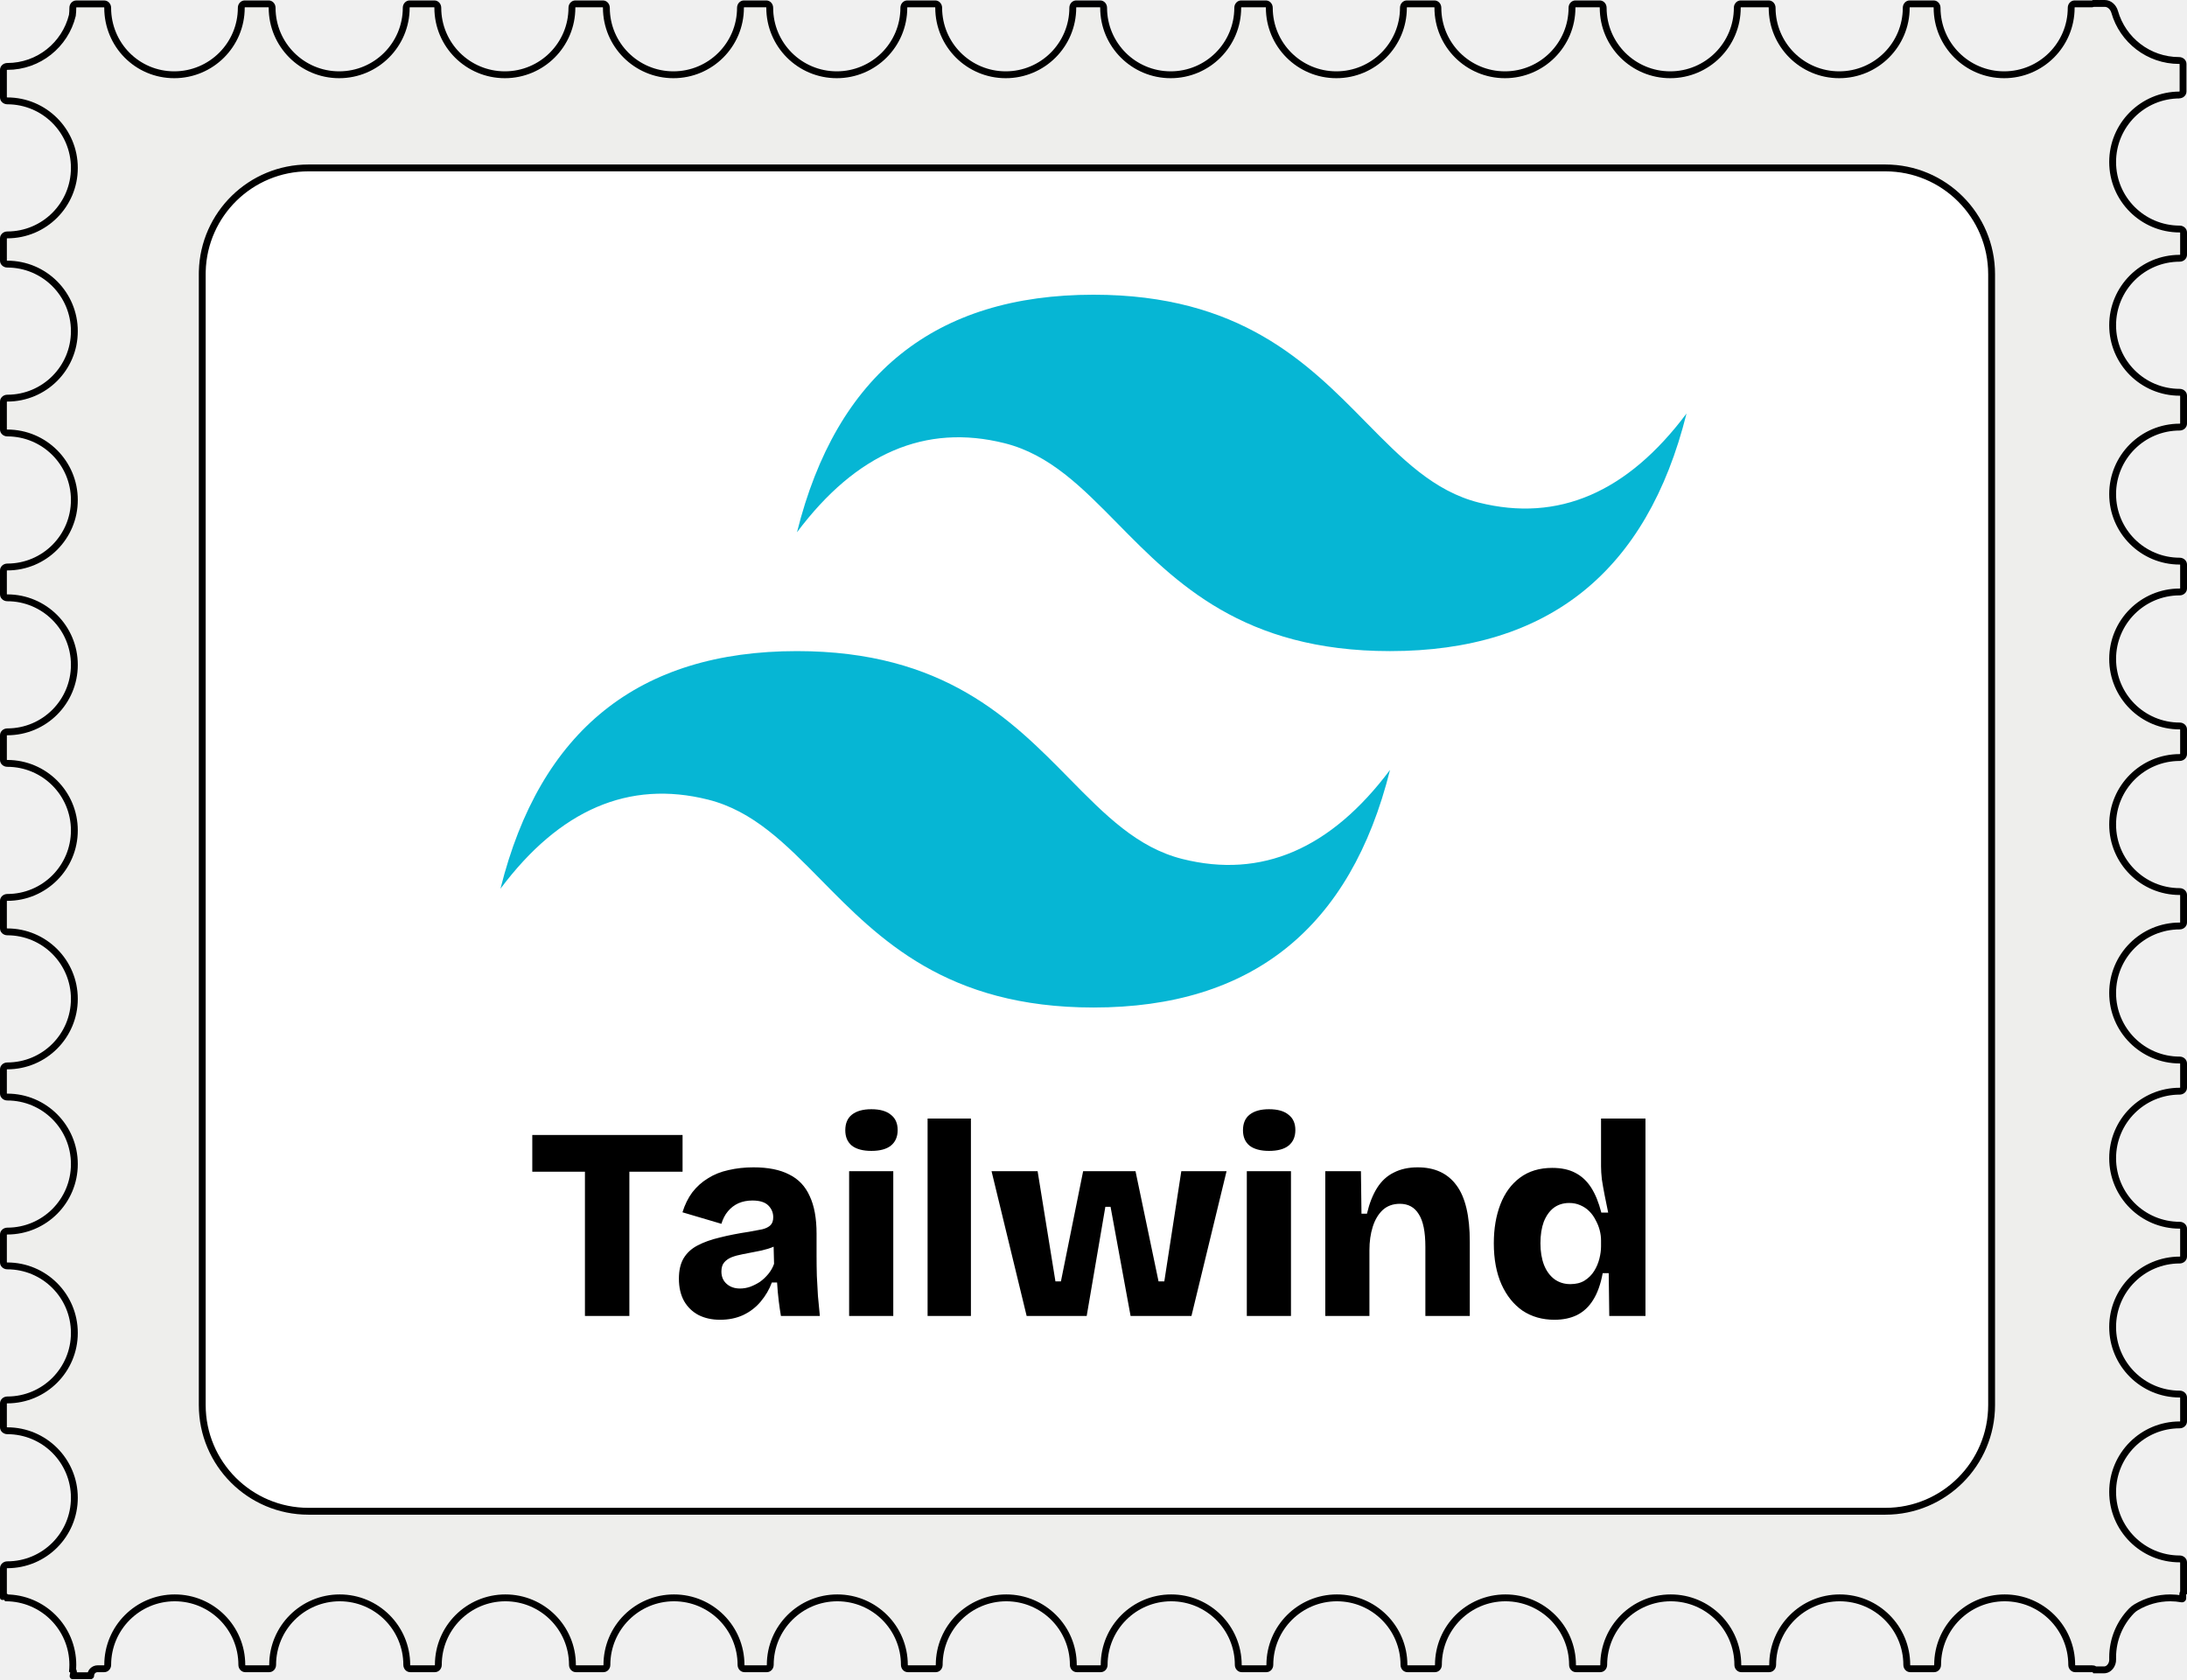
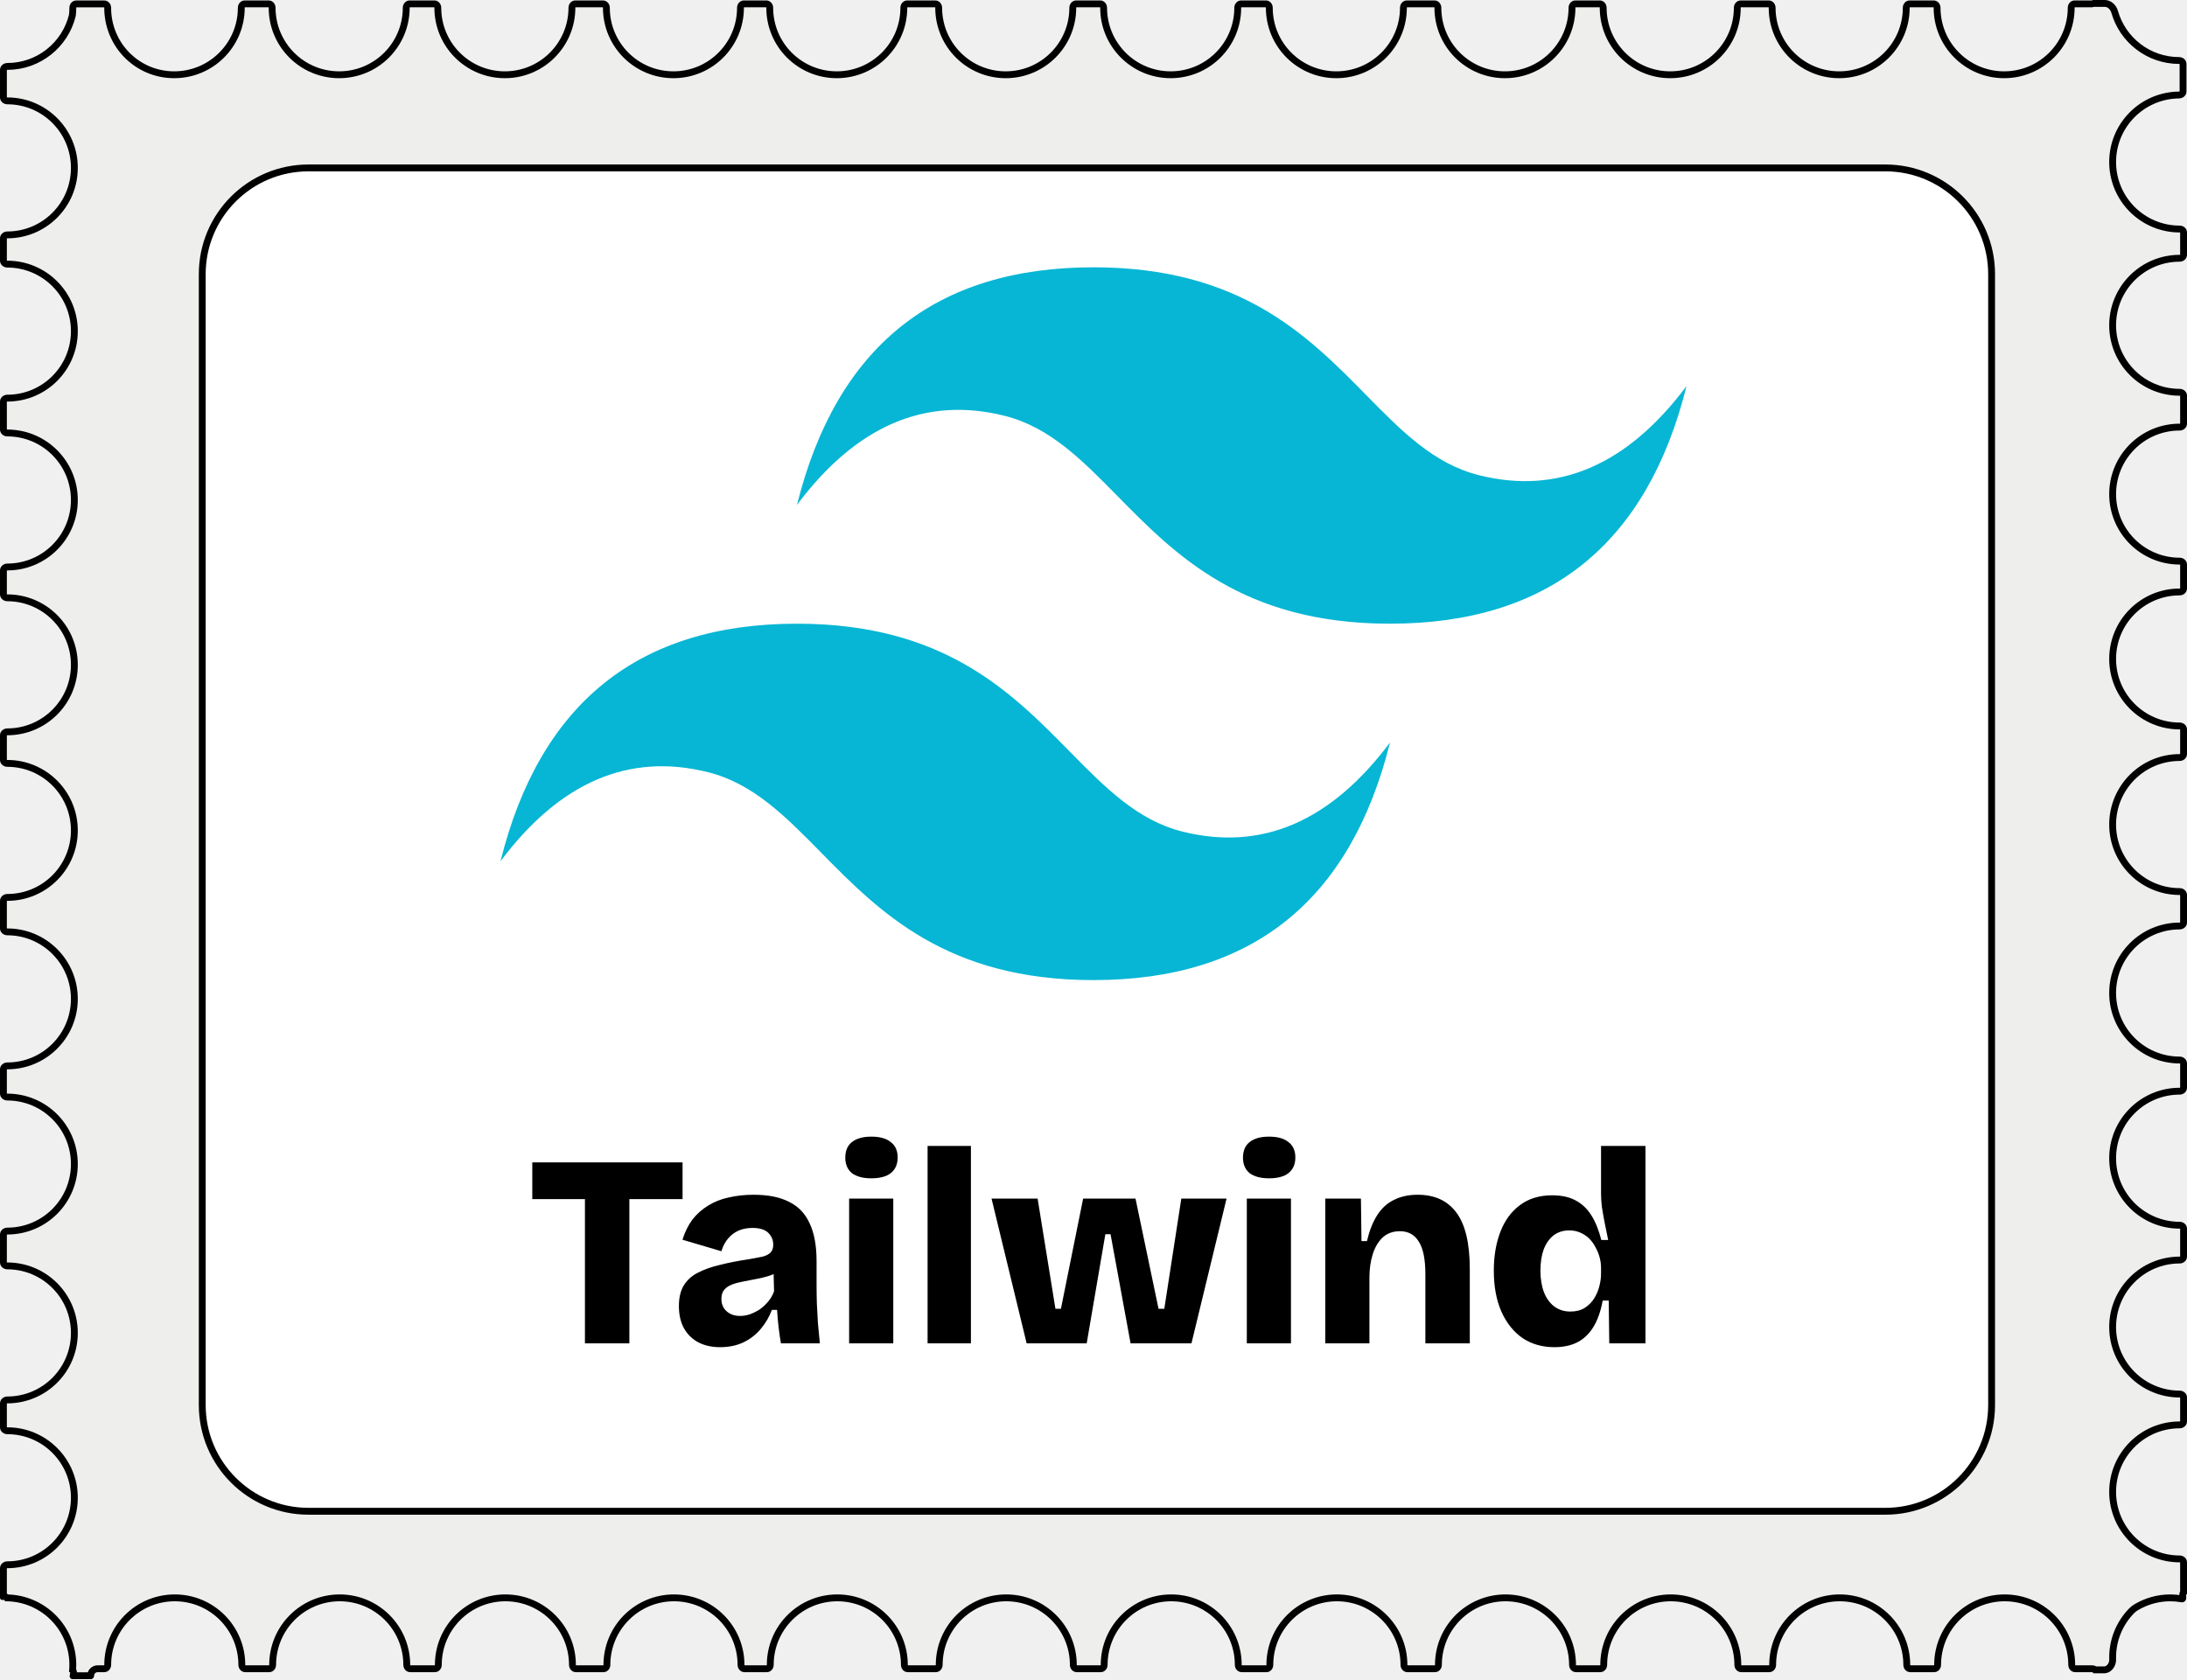
<svg xmlns="http://www.w3.org/2000/svg" width="319" height="245" viewBox="0 0 319 245" fill="none">
  <g clip-path="url(#clip0_57_4)">
    <mask id="mask0_57_4" style="mask-type:luminance" maskUnits="userSpaceOnUse" x="0" y="0" width="319" height="245">
      <path d="M317.857 14.353C318.427 14.353 318.923 13.919 318.923 13.348V9.332C318.923 8.762 318.427 8.328 317.857 8.328C313.612 8.328 310.035 5.479 308.929 1.593C308.676 0.706 307.922 0 306.999 0H305.234C305.216 0 305.201 0.014 305.201 0.032C305.201 0.05 305.187 0.064 305.169 0.064H302.612C302.041 0.064 301.608 0.56 301.608 1.13C301.608 6.252 297.455 10.408 292.327 10.408C287.199 10.408 283.046 6.257 283.046 1.13C283.046 0.56 282.612 0.064 282.043 0.064H278.552C277.982 0.064 277.548 0.56 277.548 1.13C277.548 6.252 273.396 10.408 268.268 10.408C263.14 10.408 258.987 6.257 258.987 1.13C258.987 0.56 258.553 0.064 257.983 0.064H253.908C253.338 0.064 252.905 0.56 252.905 1.13C252.905 6.252 248.752 10.408 243.624 10.408C238.496 10.408 234.343 6.257 234.343 1.13C234.343 0.56 233.909 0.064 233.339 0.064H229.797C229.227 0.064 228.794 0.56 228.794 1.13C228.794 6.252 224.641 10.408 219.513 10.408C214.385 10.408 210.232 6.257 210.232 1.13C210.232 0.56 209.798 0.064 209.228 0.064H205.209C204.639 0.064 204.206 0.56 204.206 1.13C204.206 6.252 200.053 10.408 194.925 10.408C189.797 10.408 185.644 6.257 185.644 1.13C185.644 0.56 185.21 0.064 184.64 0.064H181.042C180.472 0.064 180.039 0.56 180.039 1.13C180.039 6.252 175.886 10.408 170.758 10.408C165.63 10.408 161.477 6.257 161.477 1.13C161.477 0.56 161.043 0.064 160.474 0.064H156.983C156.413 0.064 155.979 0.56 155.979 1.13C155.979 6.252 151.827 10.408 146.699 10.408C141.57 10.408 137.418 6.257 137.418 1.13C137.418 0.56 136.984 0.064 136.414 0.064H132.339C131.769 0.064 131.335 0.56 131.335 1.13C131.335 6.252 127.183 10.408 122.055 10.408C116.927 10.408 112.774 6.257 112.774 1.13C112.774 0.56 112.34 0.064 111.77 0.064H108.512C107.942 0.064 107.508 0.56 107.508 1.13C107.508 6.252 103.356 10.408 98.228 10.408C93.099 10.408 88.947 6.257 88.947 1.13C88.947 0.56 88.513 0.064 87.943 0.064H83.924C83.354 0.064 82.92 0.56 82.92 1.13C82.92 6.252 78.768 10.408 73.639 10.408C68.511 10.408 64.359 6.257 64.359 1.13C64.359 0.56 63.925 0.064 63.355 0.064H59.757C59.187 0.064 58.753 0.56 58.753 1.13C58.753 6.252 54.601 10.408 49.473 10.408C44.344 10.408 40.192 6.257 40.192 1.13C40.192 0.56 39.758 0.064 39.188 0.064H35.698C35.128 0.064 34.694 0.56 34.694 1.13C34.694 6.252 30.542 10.408 25.413 10.408C20.285 10.408 16.206 6.261 16.206 1.134C16.206 0.565 15.772 0.069 15.202 0.069H11.127C10.557 0.069 10.123 0.564 10.123 1.134C10.123 1.495 10.102 1.818 10.063 2.153C9.061 6.192 5.416 9.192 1.066 9.192C0.496 9.192 0 9.626 0 10.196V14.212C0 14.783 0.496 15.216 1.066 15.216C6.19 15.216 10.347 19.367 10.347 24.494C10.347 29.62 6.194 33.772 1.066 33.772C0.496 33.772 0 34.206 0 34.776V38.032C0 38.602 0.496 39.036 1.066 39.036C6.19 39.036 10.347 43.187 10.347 48.313C10.347 53.44 6.194 57.591 1.066 57.591C0.496 57.591 0 58.025 0 58.595V62.667C0 63.238 0.496 63.672 1.066 63.672C6.19 63.672 10.347 67.823 10.347 72.949C10.347 78.076 6.194 82.227 1.066 82.227C0.496 82.227 0 82.661 0 83.231V86.719C0 87.289 0.496 87.723 1.066 87.723C6.19 87.723 10.347 91.874 10.347 97.001C10.347 102.127 6.194 106.278 1.066 106.278C0.496 106.278 0 106.712 0 107.282V110.878C0 111.448 0.496 111.882 1.066 111.882C6.19 111.882 10.347 116.033 10.347 121.159C10.347 126.286 6.194 130.437 1.066 130.437C0.496 130.437 0 130.871 0 131.441V135.457C0 136.028 0.496 136.462 1.066 136.462C6.19 136.462 10.347 140.613 10.347 145.739C10.347 150.866 6.194 155.017 1.066 155.017C0.496 155.017 0 155.451 0 156.021V159.56C0 160.131 0.496 160.565 1.066 160.565C6.19 160.565 10.347 164.716 10.347 169.842C10.347 174.969 6.194 179.12 1.066 179.12C0.496 179.12 0 179.554 0 180.124V184.196C0 184.766 0.496 185.2 1.066 185.2C6.19 185.2 10.347 189.351 10.347 194.478C10.347 199.604 6.194 203.756 1.066 203.756C0.496 203.756 0 204.19 0 204.76V208.248C0 208.818 0.496 209.252 1.066 209.252C6.19 209.252 10.347 213.403 10.347 218.529C10.347 223.656 6.194 227.807 1.066 227.807C0.496 227.807 0 228.241 0 228.811V233.119C0 233.309 0.165 233.456 0.354 233.442C0.427 233.436 0.5 233.432 0.572 233.428C0.633 233.425 0.683 233.474 0.683 233.535C0.683 233.594 0.732 233.641 0.791 233.636C0.808 233.635 0.825 233.634 0.843 233.634C5.966 233.634 10.123 237.785 10.123 242.912C10.123 243.24 10.102 243.565 10.069 243.883C10.064 243.933 10.103 243.977 10.154 243.977C10.206 243.977 10.245 244.023 10.237 244.075C10.217 244.206 10.195 244.335 10.17 244.464C10.117 244.737 10.321 245 10.599 245H13.214C13.496 245 13.726 244.771 13.726 244.489C13.726 244.206 13.954 243.977 14.237 243.977H15.206C15.776 243.977 16.21 243.482 16.21 242.912C16.21 237.789 20.363 233.634 25.491 233.634C30.619 233.634 34.772 237.785 34.772 242.912C34.772 243.481 35.205 243.977 35.775 243.977H39.266C39.836 243.977 40.269 243.482 40.269 242.912C40.269 237.789 44.422 233.634 49.55 233.634C54.678 233.634 58.831 237.785 58.831 242.912C58.831 243.481 59.265 243.977 59.834 243.977H63.432C64.003 243.977 64.436 243.482 64.436 242.912C64.436 237.789 68.589 233.634 73.717 233.634C78.845 233.634 82.998 237.785 82.998 242.912C82.998 243.481 83.431 243.977 84.001 243.977H88.02C88.591 243.977 89.024 243.482 89.024 242.912C89.024 237.789 93.177 233.634 98.305 233.634C103.433 233.634 107.586 237.785 107.586 242.912C107.586 243.481 108.02 243.977 108.589 243.977H111.848C112.418 243.977 112.851 243.482 112.851 242.912C112.851 237.789 117.004 233.634 122.132 233.634C127.26 233.634 131.413 237.785 131.413 242.912C131.413 243.481 131.847 243.977 132.417 243.977H136.492C137.062 243.977 137.495 243.482 137.495 242.912C137.495 237.789 141.648 233.634 146.776 233.634C151.904 233.634 156.057 237.785 156.057 242.912C156.057 243.481 156.491 243.977 157.061 243.977H160.551C161.121 243.977 161.555 243.482 161.555 242.912C161.555 237.789 165.707 233.634 170.835 233.634C175.964 233.634 180.116 237.785 180.116 242.912C180.116 243.481 180.55 243.977 181.12 243.977H184.718C185.288 243.977 185.722 243.482 185.722 242.912C185.722 237.789 189.874 233.634 195.002 233.634C200.13 233.634 204.283 237.785 204.283 242.912C204.283 243.481 204.717 243.977 205.287 243.977H209.306C209.876 243.977 210.31 243.482 210.31 242.912C210.31 237.789 214.462 233.634 219.59 233.634C224.719 233.634 228.871 237.785 228.871 242.912C228.871 243.481 229.305 243.977 229.875 243.977H233.417C233.987 243.977 234.421 243.482 234.421 242.912C234.421 237.789 238.573 233.634 243.701 233.634C248.829 233.634 252.982 237.785 252.982 242.912C252.982 243.481 253.416 243.977 253.986 243.977H258.061C258.631 243.977 259.064 243.482 259.064 242.912C259.064 237.789 263.217 233.634 268.345 233.634C273.473 233.634 277.626 237.785 277.626 242.912C277.626 243.481 278.06 243.977 278.63 243.977H282.12C282.69 243.977 283.124 243.482 283.124 242.912C283.124 237.789 287.276 233.634 292.404 233.634C297.533 233.634 301.685 237.785 301.685 242.912C301.685 243.481 302.119 243.977 302.689 243.977H305.197C305.242 243.977 305.279 244.014 305.279 244.059C305.279 244.104 305.315 244.141 305.36 244.141H306.885C307.934 244.141 308.69 243.145 308.657 242.097C308.655 242.008 308.653 241.918 308.653 241.829C308.653 239.326 309.647 237.063 311.257 235.395C311.432 235.215 311.629 235.059 311.845 234.931C313.229 234.111 314.841 233.634 316.567 233.634C317.108 233.634 317.635 233.685 318.15 233.777C318.523 233.843 318.88 233.567 318.88 233.188V232.664C318.88 232.633 318.905 232.607 318.936 232.611C318.97 232.616 319 232.59 319 232.556V227.956C319 227.386 318.504 226.952 317.934 226.952C312.81 226.952 308.653 222.801 308.653 217.674C308.653 212.548 312.806 208.397 317.934 208.397C318.504 208.397 319 207.962 319 207.392V203.905C319 203.334 318.504 202.9 317.934 202.9C312.81 202.9 308.653 198.749 308.653 193.623C308.653 188.496 312.806 184.345 317.934 184.345C318.504 184.345 319 183.911 319 183.341V179.269C319 178.698 318.504 178.265 317.934 178.265C312.81 178.265 308.653 174.114 308.653 168.987C308.653 163.86 312.806 159.709 317.934 159.709C318.504 159.709 319 159.275 319 158.705V155.166C319 154.596 318.504 154.162 317.934 154.162C312.81 154.162 308.653 150.011 308.653 144.884C308.653 139.758 312.806 135.606 317.934 135.606C318.504 135.606 319 135.172 319 134.602V130.586C319 130.016 318.504 129.582 317.934 129.582C312.81 129.582 308.653 125.431 308.653 120.304C308.653 115.178 312.806 111.026 317.934 111.026C318.504 111.026 319 110.592 319 110.022V106.427C319 105.857 318.504 105.423 317.934 105.423C312.81 105.423 308.653 101.272 308.653 96.145C308.653 91.019 312.806 86.868 317.934 86.868C318.504 86.868 319 86.434 319 85.864V82.376C319 81.805 318.504 81.372 317.934 81.372C312.81 81.372 308.653 77.221 308.653 72.094C308.653 66.967 312.806 62.816 317.934 62.816C318.504 62.816 319 62.382 319 61.812V57.74C319 57.17 318.504 56.736 317.934 56.736C312.81 56.736 308.653 52.585 308.653 47.458C308.653 42.332 312.806 38.181 317.934 38.181C318.504 38.181 319 37.746 319 37.176V33.921C319 33.35 318.504 32.916 317.934 32.916C312.81 32.916 308.653 28.765 308.653 23.639C308.653 18.512 312.806 14.361 317.934 14.361L317.857 14.353Z" fill="white" />
    </mask>
    <g mask="url(#mask0_57_4)">
      <path d="M317.857 14.353C318.427 14.353 318.923 13.919 318.923 13.348V9.332C318.923 8.762 318.427 8.328 317.857 8.328C313.612 8.328 310.035 5.479 308.929 1.593C308.676 0.706 307.922 0 306.999 0H305.234C305.216 0 305.201 0.014 305.201 0.032C305.201 0.05 305.187 0.064 305.169 0.064H302.612C302.041 0.064 301.608 0.56 301.608 1.13C301.608 6.252 297.455 10.408 292.327 10.408C287.199 10.408 283.046 6.257 283.046 1.13C283.046 0.56 282.612 0.064 282.043 0.064H278.552C277.982 0.064 277.548 0.56 277.548 1.13C277.548 6.252 273.396 10.408 268.268 10.408C263.14 10.408 258.987 6.257 258.987 1.13C258.987 0.56 258.553 0.064 257.983 0.064H253.908C253.338 0.064 252.905 0.56 252.905 1.13C252.905 6.252 248.752 10.408 243.624 10.408C238.496 10.408 234.343 6.257 234.343 1.13C234.343 0.56 233.909 0.064 233.339 0.064H229.797C229.227 0.064 228.794 0.56 228.794 1.13C228.794 6.252 224.641 10.408 219.513 10.408C214.385 10.408 210.232 6.257 210.232 1.13C210.232 0.56 209.798 0.064 209.228 0.064H205.209C204.639 0.064 204.206 0.56 204.206 1.13C204.206 6.252 200.053 10.408 194.925 10.408C189.797 10.408 185.644 6.257 185.644 1.13C185.644 0.56 185.21 0.064 184.64 0.064H181.042C180.472 0.064 180.039 0.56 180.039 1.13C180.039 6.252 175.886 10.408 170.758 10.408C165.63 10.408 161.477 6.257 161.477 1.13C161.477 0.56 161.043 0.064 160.474 0.064H156.983C156.413 0.064 155.979 0.56 155.979 1.13C155.979 6.252 151.827 10.408 146.699 10.408C141.57 10.408 137.418 6.257 137.418 1.13C137.418 0.56 136.984 0.064 136.414 0.064H132.339C131.769 0.064 131.335 0.56 131.335 1.13C131.335 6.252 127.183 10.408 122.055 10.408C116.927 10.408 112.774 6.257 112.774 1.13C112.774 0.56 112.34 0.064 111.77 0.064H108.512C107.942 0.064 107.508 0.56 107.508 1.13C107.508 6.252 103.356 10.408 98.228 10.408C93.099 10.408 88.947 6.257 88.947 1.13C88.947 0.56 88.513 0.064 87.943 0.064H83.924C83.354 0.064 82.92 0.56 82.92 1.13C82.92 6.252 78.768 10.408 73.639 10.408C68.511 10.408 64.359 6.257 64.359 1.13C64.359 0.56 63.925 0.064 63.355 0.064H59.757C59.187 0.064 58.753 0.56 58.753 1.13C58.753 6.252 54.601 10.408 49.473 10.408C44.344 10.408 40.192 6.257 40.192 1.13C40.192 0.56 39.758 0.064 39.188 0.064H35.698C35.128 0.064 34.694 0.56 34.694 1.13C34.694 6.252 30.542 10.408 25.413 10.408C20.285 10.408 16.206 6.261 16.206 1.134C16.206 0.565 15.772 0.069 15.202 0.069H11.127C10.557 0.069 10.123 0.564 10.123 1.134C10.123 1.495 10.102 1.818 10.063 2.153C9.061 6.192 5.416 9.192 1.066 9.192C0.496 9.192 0 9.626 0 10.196V14.212C0 14.783 0.496 15.216 1.066 15.216C6.19 15.216 10.347 19.367 10.347 24.494C10.347 29.62 6.194 33.772 1.066 33.772C0.496 33.772 0 34.206 0 34.776V38.032C0 38.602 0.496 39.036 1.066 39.036C6.19 39.036 10.347 43.187 10.347 48.313C10.347 53.44 6.194 57.591 1.066 57.591C0.496 57.591 0 58.025 0 58.595V62.667C0 63.238 0.496 63.672 1.066 63.672C6.19 63.672 10.347 67.823 10.347 72.949C10.347 78.076 6.194 82.227 1.066 82.227C0.496 82.227 0 82.661 0 83.231V86.719C0 87.289 0.496 87.723 1.066 87.723C6.19 87.723 10.347 91.874 10.347 97.001C10.347 102.127 6.194 106.278 1.066 106.278C0.496 106.278 0 106.712 0 107.282V110.878C0 111.448 0.496 111.882 1.066 111.882C6.19 111.882 10.347 116.033 10.347 121.159C10.347 126.286 6.194 130.437 1.066 130.437C0.496 130.437 0 130.871 0 131.441V135.457C0 136.028 0.496 136.462 1.066 136.462C6.19 136.462 10.347 140.613 10.347 145.739C10.347 150.866 6.194 155.017 1.066 155.017C0.496 155.017 0 155.451 0 156.021V159.56C0 160.131 0.496 160.565 1.066 160.565C6.19 160.565 10.347 164.716 10.347 169.842C10.347 174.969 6.194 179.12 1.066 179.12C0.496 179.12 0 179.554 0 180.124V184.196C0 184.766 0.496 185.2 1.066 185.2C6.19 185.2 10.347 189.351 10.347 194.478C10.347 199.604 6.194 203.756 1.066 203.756C0.496 203.756 0 204.19 0 204.76V208.248C0 208.818 0.496 209.252 1.066 209.252C6.19 209.252 10.347 213.403 10.347 218.529C10.347 223.656 6.194 227.807 1.066 227.807C0.496 227.807 0 228.241 0 228.811V233.119C0 233.309 0.165 233.456 0.354 233.442C0.427 233.436 0.5 233.432 0.572 233.428C0.633 233.425 0.683 233.474 0.683 233.535C0.683 233.594 0.732 233.641 0.791 233.636C0.808 233.635 0.825 233.634 0.843 233.634C5.966 233.634 10.123 237.785 10.123 242.912C10.123 243.24 10.102 243.565 10.069 243.883C10.064 243.933 10.103 243.977 10.154 243.977C10.206 243.977 10.245 244.023 10.237 244.075C10.217 244.206 10.195 244.335 10.17 244.464C10.117 244.737 10.321 245 10.599 245H13.214C13.496 245 13.726 244.771 13.726 244.489C13.726 244.206 13.954 243.977 14.237 243.977H15.206C15.776 243.977 16.21 243.482 16.21 242.912C16.21 237.789 20.363 233.634 25.491 233.634C30.619 233.634 34.772 237.785 34.772 242.912C34.772 243.481 35.205 243.977 35.775 243.977H39.266C39.836 243.977 40.269 243.482 40.269 242.912C40.269 237.789 44.422 233.634 49.55 233.634C54.678 233.634 58.831 237.785 58.831 242.912C58.831 243.481 59.265 243.977 59.834 243.977H63.432C64.003 243.977 64.436 243.482 64.436 242.912C64.436 237.789 68.589 233.634 73.717 233.634C78.845 233.634 82.998 237.785 82.998 242.912C82.998 243.481 83.431 243.977 84.001 243.977H88.02C88.591 243.977 89.024 243.482 89.024 242.912C89.024 237.789 93.177 233.634 98.305 233.634C103.433 233.634 107.586 237.785 107.586 242.912C107.586 243.481 108.02 243.977 108.589 243.977H111.848C112.418 243.977 112.851 243.482 112.851 242.912C112.851 237.789 117.004 233.634 122.132 233.634C127.26 233.634 131.413 237.785 131.413 242.912C131.413 243.481 131.847 243.977 132.417 243.977H136.492C137.062 243.977 137.495 243.482 137.495 242.912C137.495 237.789 141.648 233.634 146.776 233.634C151.904 233.634 156.057 237.785 156.057 242.912C156.057 243.481 156.491 243.977 157.061 243.977H160.551C161.121 243.977 161.555 243.482 161.555 242.912C161.555 237.789 165.707 233.634 170.835 233.634C175.964 233.634 180.116 237.785 180.116 242.912C180.116 243.481 180.55 243.977 181.12 243.977H184.718C185.288 243.977 185.722 243.482 185.722 242.912C185.722 237.789 189.874 233.634 195.002 233.634C200.13 233.634 204.283 237.785 204.283 242.912C204.283 243.481 204.717 243.977 205.287 243.977H209.306C209.876 243.977 210.31 243.482 210.31 242.912C210.31 237.789 214.462 233.634 219.59 233.634C224.719 233.634 228.871 237.785 228.871 242.912C228.871 243.481 229.305 243.977 229.875 243.977H233.417C233.987 243.977 234.421 243.482 234.421 242.912C234.421 237.789 238.573 233.634 243.701 233.634C248.829 233.634 252.982 237.785 252.982 242.912C252.982 243.481 253.416 243.977 253.986 243.977H258.061C258.631 243.977 259.064 243.482 259.064 242.912C259.064 237.789 263.217 233.634 268.345 233.634C273.473 233.634 277.626 237.785 277.626 242.912C277.626 243.481 278.06 243.977 278.63 243.977H282.12C282.69 243.977 283.124 243.482 283.124 242.912C283.124 237.789 287.276 233.634 292.404 233.634C297.533 233.634 301.685 237.785 301.685 242.912C301.685 243.481 302.119 243.977 302.689 243.977H305.197C305.242 243.977 305.279 244.014 305.279 244.059C305.279 244.104 305.315 244.141 305.36 244.141H306.885C307.934 244.141 308.69 243.145 308.657 242.097C308.655 242.008 308.653 241.918 308.653 241.829C308.653 239.326 309.647 237.063 311.257 235.395C311.432 235.215 311.629 235.059 311.845 234.931C313.229 234.111 314.841 233.634 316.567 233.634C317.108 233.634 317.635 233.685 318.15 233.777C318.523 233.843 318.88 233.567 318.88 233.188V232.664C318.88 232.633 318.905 232.607 318.936 232.611C318.97 232.616 319 232.59 319 232.556V227.956C319 227.386 318.504 226.952 317.934 226.952C312.81 226.952 308.653 222.801 308.653 217.674C308.653 212.548 312.806 208.397 317.934 208.397C318.504 208.397 319 207.962 319 207.392V203.905C319 203.334 318.504 202.9 317.934 202.9C312.81 202.9 308.653 198.749 308.653 193.623C308.653 188.496 312.806 184.345 317.934 184.345C318.504 184.345 319 183.911 319 183.341V179.269C319 178.698 318.504 178.265 317.934 178.265C312.81 178.265 308.653 174.114 308.653 168.987C308.653 163.86 312.806 159.709 317.934 159.709C318.504 159.709 319 159.275 319 158.705V155.166C319 154.596 318.504 154.162 317.934 154.162C312.81 154.162 308.653 150.011 308.653 144.884C308.653 139.758 312.806 135.606 317.934 135.606C318.504 135.606 319 135.172 319 134.602V130.586C319 130.016 318.504 129.582 317.934 129.582C312.81 129.582 308.653 125.431 308.653 120.304C308.653 115.178 312.806 111.026 317.934 111.026C318.504 111.026 319 110.592 319 110.022V106.427C319 105.857 318.504 105.423 317.934 105.423C312.81 105.423 308.653 101.272 308.653 96.145C308.653 91.019 312.806 86.868 317.934 86.868C318.504 86.868 319 86.434 319 85.864V82.376C319 81.805 318.504 81.372 317.934 81.372C312.81 81.372 308.653 77.221 308.653 72.094C308.653 66.967 312.806 62.816 317.934 62.816C318.504 62.816 319 62.382 319 61.812V57.74C319 57.17 318.504 56.736 317.934 56.736C312.81 56.736 308.653 52.585 308.653 47.458C308.653 42.332 312.806 38.181 317.934 38.181C318.504 38.181 319 37.746 319 37.176V33.921C319 33.35 318.504 32.916 317.934 32.916C312.81 32.916 308.653 28.765 308.653 23.639C308.653 18.512 312.806 14.361 317.934 14.361L317.857 14.353Z" fill="#EEEEEC" stroke="black" stroke-width="2" />
    </g>
-     <path d="M45 24.5H275C283.56 24.5 290.5 31.44 290.5 40V205C290.5 213.56 283.56 220.5 275 220.5H45C36.44 220.5 29.5 213.56 29.5 205V40L29.505 39.6C29.717 31.224 36.574 24.5 45 24.5Z" fill="white" stroke="black" />
-     <path d="M159.5 43C136.433 43 122.016 54.556 116.249 77.665C124.9 66.109 134.992 61.778 146.524 64.665C153.105 66.313 157.808 71.098 163.015 76.393C171.496 85.017 181.311 94.999 202.751 94.999C225.816 94.999 240.235 83.443 246 60.331C237.351 71.887 227.259 76.221 215.724 73.333C209.146 71.686 204.443 66.901 199.236 61.606C190.756 52.982 180.938 43 159.5 43ZM116.249 94.999C93.184 94.999 78.765 106.555 73 129.666C81.649 118.111 91.741 113.777 103.276 116.667C109.854 118.316 114.557 123.099 119.764 128.391C128.244 137.016 138.062 147 159.5 147C182.567 147 196.984 135.444 202.751 112.333C194.1 123.888 184.008 128.222 172.476 125.332C165.895 123.687 161.192 118.9 155.985 113.607C147.504 104.983 137.69 94.999 116.249 94.999Z" fill="#06B6D4" />
-     <path d="M85.32 192V165.6H91.8V192H85.32ZM77.64 170.96V165.6H99.56V170.96H77.64ZM105.026 192.56C103.853 192.56 102.813 192.333 101.906 191.88C100.999 191.4 100.293 190.72 99.786 189.84C99.279 188.933 99.026 187.84 99.026 186.56C99.026 185.36 99.253 184.373 99.706 183.6C100.186 182.8 100.866 182.173 101.746 181.72C102.653 181.24 103.733 180.853 104.986 180.56C106.239 180.24 107.666 179.96 109.266 179.72C110.039 179.587 110.679 179.467 111.186 179.36C111.719 179.227 112.119 179.027 112.386 178.76C112.653 178.493 112.786 178.107 112.786 177.6C112.786 176.933 112.546 176.36 112.066 175.88C111.586 175.4 110.813 175.16 109.746 175.16C108.999 175.16 108.319 175.293 107.706 175.56C107.119 175.827 106.613 176.213 106.186 176.72C105.759 177.227 105.439 177.84 105.226 178.56L99.546 176.88C99.893 175.76 100.373 174.787 100.986 173.96C101.626 173.133 102.386 172.453 103.266 171.92C104.146 171.36 105.146 170.96 106.266 170.72C107.413 170.453 108.626 170.32 109.906 170.32C112.039 170.32 113.773 170.667 115.106 171.36C116.466 172.027 117.466 173.08 118.106 174.52C118.773 175.933 119.106 177.76 119.106 180V183.24C119.106 184.2 119.119 185.173 119.146 186.16C119.199 187.12 119.253 188.093 119.306 189.08C119.386 190.04 119.479 191.013 119.586 192H113.906C113.799 191.387 113.693 190.653 113.586 189.8C113.479 188.92 113.399 188.027 113.346 187.12H112.586C112.213 188.133 111.666 189.067 110.946 189.92C110.253 190.747 109.399 191.4 108.386 191.88C107.399 192.333 106.279 192.56 105.026 192.56ZM107.946 188C108.426 188 108.906 187.92 109.386 187.76C109.893 187.573 110.373 187.333 110.826 187.04C111.279 186.72 111.693 186.333 112.066 185.88C112.439 185.427 112.719 184.933 112.906 184.4L112.826 181.24L113.706 181.44C113.199 181.76 112.639 182.013 112.026 182.2C111.413 182.387 110.786 182.533 110.146 182.64C109.533 182.747 108.919 182.867 108.306 183C107.719 183.107 107.186 183.253 106.706 183.44C106.253 183.627 105.893 183.88 105.626 184.2C105.359 184.52 105.226 184.96 105.226 185.52C105.226 186.267 105.479 186.867 105.986 187.32C106.493 187.773 107.146 188 107.946 188ZM123.855 192V170.88H130.295V192H123.855ZM127.095 167.92C125.868 167.92 124.922 167.667 124.255 167.16C123.615 166.627 123.295 165.88 123.295 164.92C123.295 163.907 123.615 163.147 124.255 162.64C124.922 162.107 125.868 161.84 127.095 161.84C128.348 161.84 129.295 162.107 129.935 162.64C130.602 163.147 130.935 163.893 130.935 164.88C130.935 165.867 130.602 166.627 129.935 167.16C129.295 167.667 128.348 167.92 127.095 167.92ZM135.3 192V163.2H141.62V192H135.3ZM149.748 192L144.628 170.88H151.348L153.948 186.96H154.748L157.988 170.88H165.628L168.988 186.96H169.828L172.308 170.88H178.908L173.788 192H164.908L161.988 176.08H161.228L158.508 192H149.748ZM181.863 192V170.88H188.303V192H181.863ZM185.103 167.92C183.876 167.92 182.929 167.667 182.263 167.16C181.623 166.627 181.303 165.88 181.303 164.92C181.303 163.907 181.623 163.147 182.263 162.64C182.929 162.107 183.876 161.84 185.103 161.84C186.356 161.84 187.303 162.107 187.943 162.64C188.609 163.147 188.943 163.893 188.943 164.88C188.943 165.867 188.609 166.627 187.943 167.16C187.303 167.667 186.356 167.92 185.103 167.92ZM193.308 192V179.28V170.88H198.508L198.588 177.08H199.388C199.735 175.587 200.228 174.333 200.868 173.32C201.508 172.307 202.321 171.56 203.308 171.08C204.295 170.573 205.455 170.32 206.788 170.32C209.268 170.32 211.148 171.187 212.428 172.92C213.735 174.653 214.388 177.413 214.388 181.2V192H207.908V181.92C207.908 179.733 207.588 178.147 206.948 177.16C206.335 176.147 205.415 175.64 204.188 175.64C203.175 175.64 202.335 175.947 201.668 176.56C201.028 177.173 200.548 177.987 200.228 179C199.908 180.013 199.748 181.147 199.748 182.4V192H193.308ZM226.731 192.56C224.971 192.56 223.425 192.12 222.091 191.24C220.785 190.333 219.758 189.053 219.011 187.4C218.265 185.72 217.891 183.72 217.891 181.4C217.891 179.267 218.211 177.373 218.851 175.72C219.491 174.067 220.438 172.773 221.691 171.84C222.971 170.88 224.545 170.4 226.411 170.4C227.745 170.4 228.865 170.64 229.771 171.12C230.705 171.6 231.478 172.32 232.091 173.28C232.705 174.24 233.198 175.453 233.571 176.92H234.571C234.385 176.013 234.211 175.16 234.051 174.36C233.891 173.533 233.758 172.773 233.651 172.08C233.571 171.36 233.531 170.733 233.531 170.2V163.2H240.011V181.68V192H234.731L234.651 185.76H233.771C233.478 187.36 233.011 188.667 232.371 189.68C231.758 190.667 230.971 191.4 230.011 191.88C229.078 192.333 227.985 192.56 226.731 192.56ZM229.051 187.36C229.878 187.36 230.571 187.187 231.131 186.84C231.718 186.467 232.185 186 232.531 185.44C232.878 184.88 233.131 184.28 233.291 183.64C233.451 183 233.531 182.4 233.531 181.84V181C233.531 180.493 233.465 179.987 233.331 179.48C233.198 178.973 232.998 178.48 232.731 178C232.491 177.52 232.185 177.093 231.811 176.72C231.438 176.347 230.998 176.053 230.491 175.84C230.011 175.627 229.478 175.52 228.891 175.52C228.011 175.52 227.251 175.76 226.611 176.24C225.998 176.72 225.518 177.4 225.171 178.28C224.851 179.16 224.691 180.2 224.691 181.4C224.691 182.6 224.865 183.653 225.211 184.56C225.558 185.44 226.065 186.133 226.731 186.64C227.398 187.12 228.171 187.36 229.051 187.36Z" fill="black" />
+     <path d="M45 24.5H275C283.56 24.5 290.5 31.44 290.5 40V205C290.5 213.56 283.56 220.5 275 220.5H45C36.44 220.5 29.5 213.56 29.5 205V40C29.5 31.44 36.44 24.5 45 24.5Z" fill="white" stroke="black" />
+     <path d="M159.5 39C136.433 39 122.016 50.556 116.249 73.665C124.9 62.109 134.992 57.778 146.524 60.666C153.105 62.313 157.808 67.098 163.015 72.393C171.496 81.017 181.311 90.999 202.751 90.999C225.816 90.999 240.235 79.443 246 56.331C237.351 67.887 227.259 72.221 215.724 69.333C209.146 67.686 204.443 62.901 199.236 57.606C190.756 48.982 180.938 39 159.5 39ZM116.249 90.999C93.184 90.999 78.765 102.555 73 125.666C81.649 114.111 91.741 109.777 103.276 112.667C109.854 114.316 114.557 119.099 119.764 124.391C128.244 133.016 138.062 143 159.5 143C182.567 143 196.984 131.444 202.751 108.333C194.1 119.888 184.008 124.222 172.476 121.332C165.895 119.687 161.192 114.9 155.985 109.607C147.504 100.983 137.69 90.999 116.249 90.999Z" fill="#06B6D4" />
+     <path d="M85.32 196V169.6H91.8V196H85.32ZM77.64 174.96V169.6H99.56V174.96H77.64ZM105.026 196.56C103.853 196.56 102.813 196.333 101.906 195.88C100.999 195.4 100.293 194.72 99.786 193.84C99.279 192.933 99.026 191.84 99.026 190.56C99.026 189.36 99.253 188.373 99.706 187.6C100.186 186.8 100.866 186.173 101.746 185.72C102.653 185.24 103.733 184.853 104.986 184.56C106.239 184.24 107.666 183.96 109.266 183.72C110.039 183.587 110.679 183.467 111.186 183.36C111.719 183.227 112.119 183.027 112.386 182.76C112.653 182.493 112.786 182.107 112.786 181.6C112.786 180.933 112.546 180.36 112.066 179.88C111.586 179.4 110.813 179.16 109.746 179.16C108.999 179.16 108.319 179.293 107.706 179.56C107.119 179.827 106.613 180.213 106.186 180.72C105.759 181.227 105.439 181.84 105.226 182.56L99.546 180.88C99.893 179.76 100.373 178.787 100.986 177.96C101.626 177.133 102.386 176.453 103.266 175.92C104.146 175.36 105.146 174.96 106.266 174.72C107.413 174.453 108.626 174.32 109.906 174.32C112.039 174.32 113.773 174.667 115.106 175.36C116.466 176.027 117.466 177.08 118.106 178.52C118.773 179.933 119.106 181.76 119.106 184V187.24C119.106 188.2 119.119 189.173 119.146 190.16C119.199 191.12 119.253 192.093 119.306 193.08C119.386 194.04 119.479 195.013 119.586 196H113.906C113.799 195.387 113.693 194.653 113.586 193.8C113.479 192.92 113.399 192.027 113.346 191.12H112.586C112.213 192.133 111.666 193.067 110.946 193.92C110.253 194.747 109.399 195.4 108.386 195.88C107.399 196.333 106.279 196.56 105.026 196.56ZM107.946 192C108.426 192 108.906 191.92 109.386 191.76C109.893 191.573 110.373 191.333 110.826 191.04C111.279 190.72 111.693 190.333 112.066 189.88C112.439 189.427 112.719 188.933 112.906 188.4L112.826 185.24L113.706 185.44C113.199 185.76 112.639 186.013 112.026 186.2C111.413 186.387 110.786 186.533 110.146 186.64C109.533 186.747 108.919 186.867 108.306 187C107.719 187.107 107.186 187.253 106.706 187.44C106.253 187.627 105.893 187.88 105.626 188.2C105.359 188.52 105.226 188.96 105.226 189.52C105.226 190.267 105.479 190.867 105.986 191.32C106.493 191.773 107.146 192 107.946 192ZM123.855 196V174.88H130.295V196H123.855ZM127.095 171.92C125.868 171.92 124.922 171.667 124.255 171.16C123.615 170.627 123.295 169.88 123.295 168.92C123.295 167.907 123.615 167.147 124.255 166.64C124.922 166.107 125.868 165.84 127.095 165.84C128.348 165.84 129.295 166.107 129.935 166.64C130.602 167.147 130.935 167.893 130.935 168.88C130.935 169.867 130.602 170.627 129.935 171.16C129.295 171.667 128.348 171.92 127.095 171.92ZM135.3 196V167.2H141.62V196H135.3ZM149.748 196L144.628 174.88H151.348L153.948 190.96H154.748L157.988 174.88H165.628L168.988 190.96H169.828L172.308 174.88H178.908L173.788 196H164.908L161.988 180.08H161.228L158.508 196H149.748ZM181.863 196V174.88H188.303V196H181.863ZM185.103 171.92C183.876 171.92 182.929 171.667 182.263 171.16C181.623 170.627 181.303 169.88 181.303 168.92C181.303 167.907 181.623 167.147 182.263 166.64C182.929 166.107 183.876 165.84 185.103 165.84C186.356 165.84 187.303 166.107 187.943 166.64C188.609 167.147 188.943 167.893 188.943 168.88C188.943 169.867 188.609 170.627 187.943 171.16C187.303 171.667 186.356 171.92 185.103 171.92ZM193.308 196V183.28V174.88H198.508L198.588 181.08H199.388C199.735 179.587 200.228 178.333 200.868 177.32C201.508 176.307 202.321 175.56 203.308 175.08C204.295 174.573 205.455 174.32 206.788 174.32C209.268 174.32 211.148 175.187 212.428 176.92C213.735 178.653 214.388 181.413 214.388 185.2V196H207.908V185.92C207.908 183.733 207.588 182.147 206.948 181.16C206.335 180.147 205.415 179.64 204.188 179.64C203.175 179.64 202.335 179.947 201.668 180.56C201.028 181.173 200.548 181.987 200.228 183C199.908 184.013 199.748 185.147 199.748 186.4V196H193.308ZM226.731 196.56C224.971 196.56 223.425 196.12 222.091 195.24C220.785 194.333 219.758 193.053 219.011 191.4C218.265 189.72 217.891 187.72 217.891 185.4C217.891 183.267 218.211 181.373 218.851 179.72C219.491 178.067 220.438 176.773 221.691 175.84C222.971 174.88 224.545 174.4 226.411 174.4C227.745 174.4 228.865 174.64 229.771 175.12C230.705 175.6 231.478 176.32 232.091 177.28C232.705 178.24 233.198 179.453 233.571 180.92H234.571C234.385 180.013 234.211 179.16 234.051 178.36C233.891 177.533 233.758 176.773 233.651 176.08C233.571 175.36 233.531 174.733 233.531 174.2V167.2H240.011V185.68V196H234.731L234.651 189.76H233.771C233.478 191.36 233.011 192.667 232.371 193.68C231.758 194.667 230.971 195.4 230.011 195.88C229.078 196.333 227.985 196.56 226.731 196.56ZM229.051 191.36C229.878 191.36 230.571 191.187 231.131 190.84C231.718 190.467 232.185 190 232.531 189.44C232.878 188.88 233.131 188.28 233.291 187.64C233.451 187 233.531 186.4 233.531 185.84V185C233.531 184.493 233.465 183.987 233.331 183.48C233.198 182.973 232.998 182.48 232.731 182C232.491 181.52 232.185 181.093 231.811 180.72C231.438 180.347 230.998 180.053 230.491 179.84C230.011 179.627 229.478 179.52 228.891 179.52C228.011 179.52 227.251 179.76 226.611 180.24C225.998 180.72 225.518 181.4 225.171 182.28C224.851 183.16 224.691 184.2 224.691 185.4C224.691 186.6 224.865 187.653 225.211 188.56C225.558 189.44 226.065 190.133 226.731 190.64C227.398 191.12 228.171 191.36 229.051 191.36Z" fill="black" />
  </g>
  <defs>
    <clipPath id="clip0_57_4">
      <rect width="319" height="245" fill="white" />
    </clipPath>
  </defs>
</svg>
